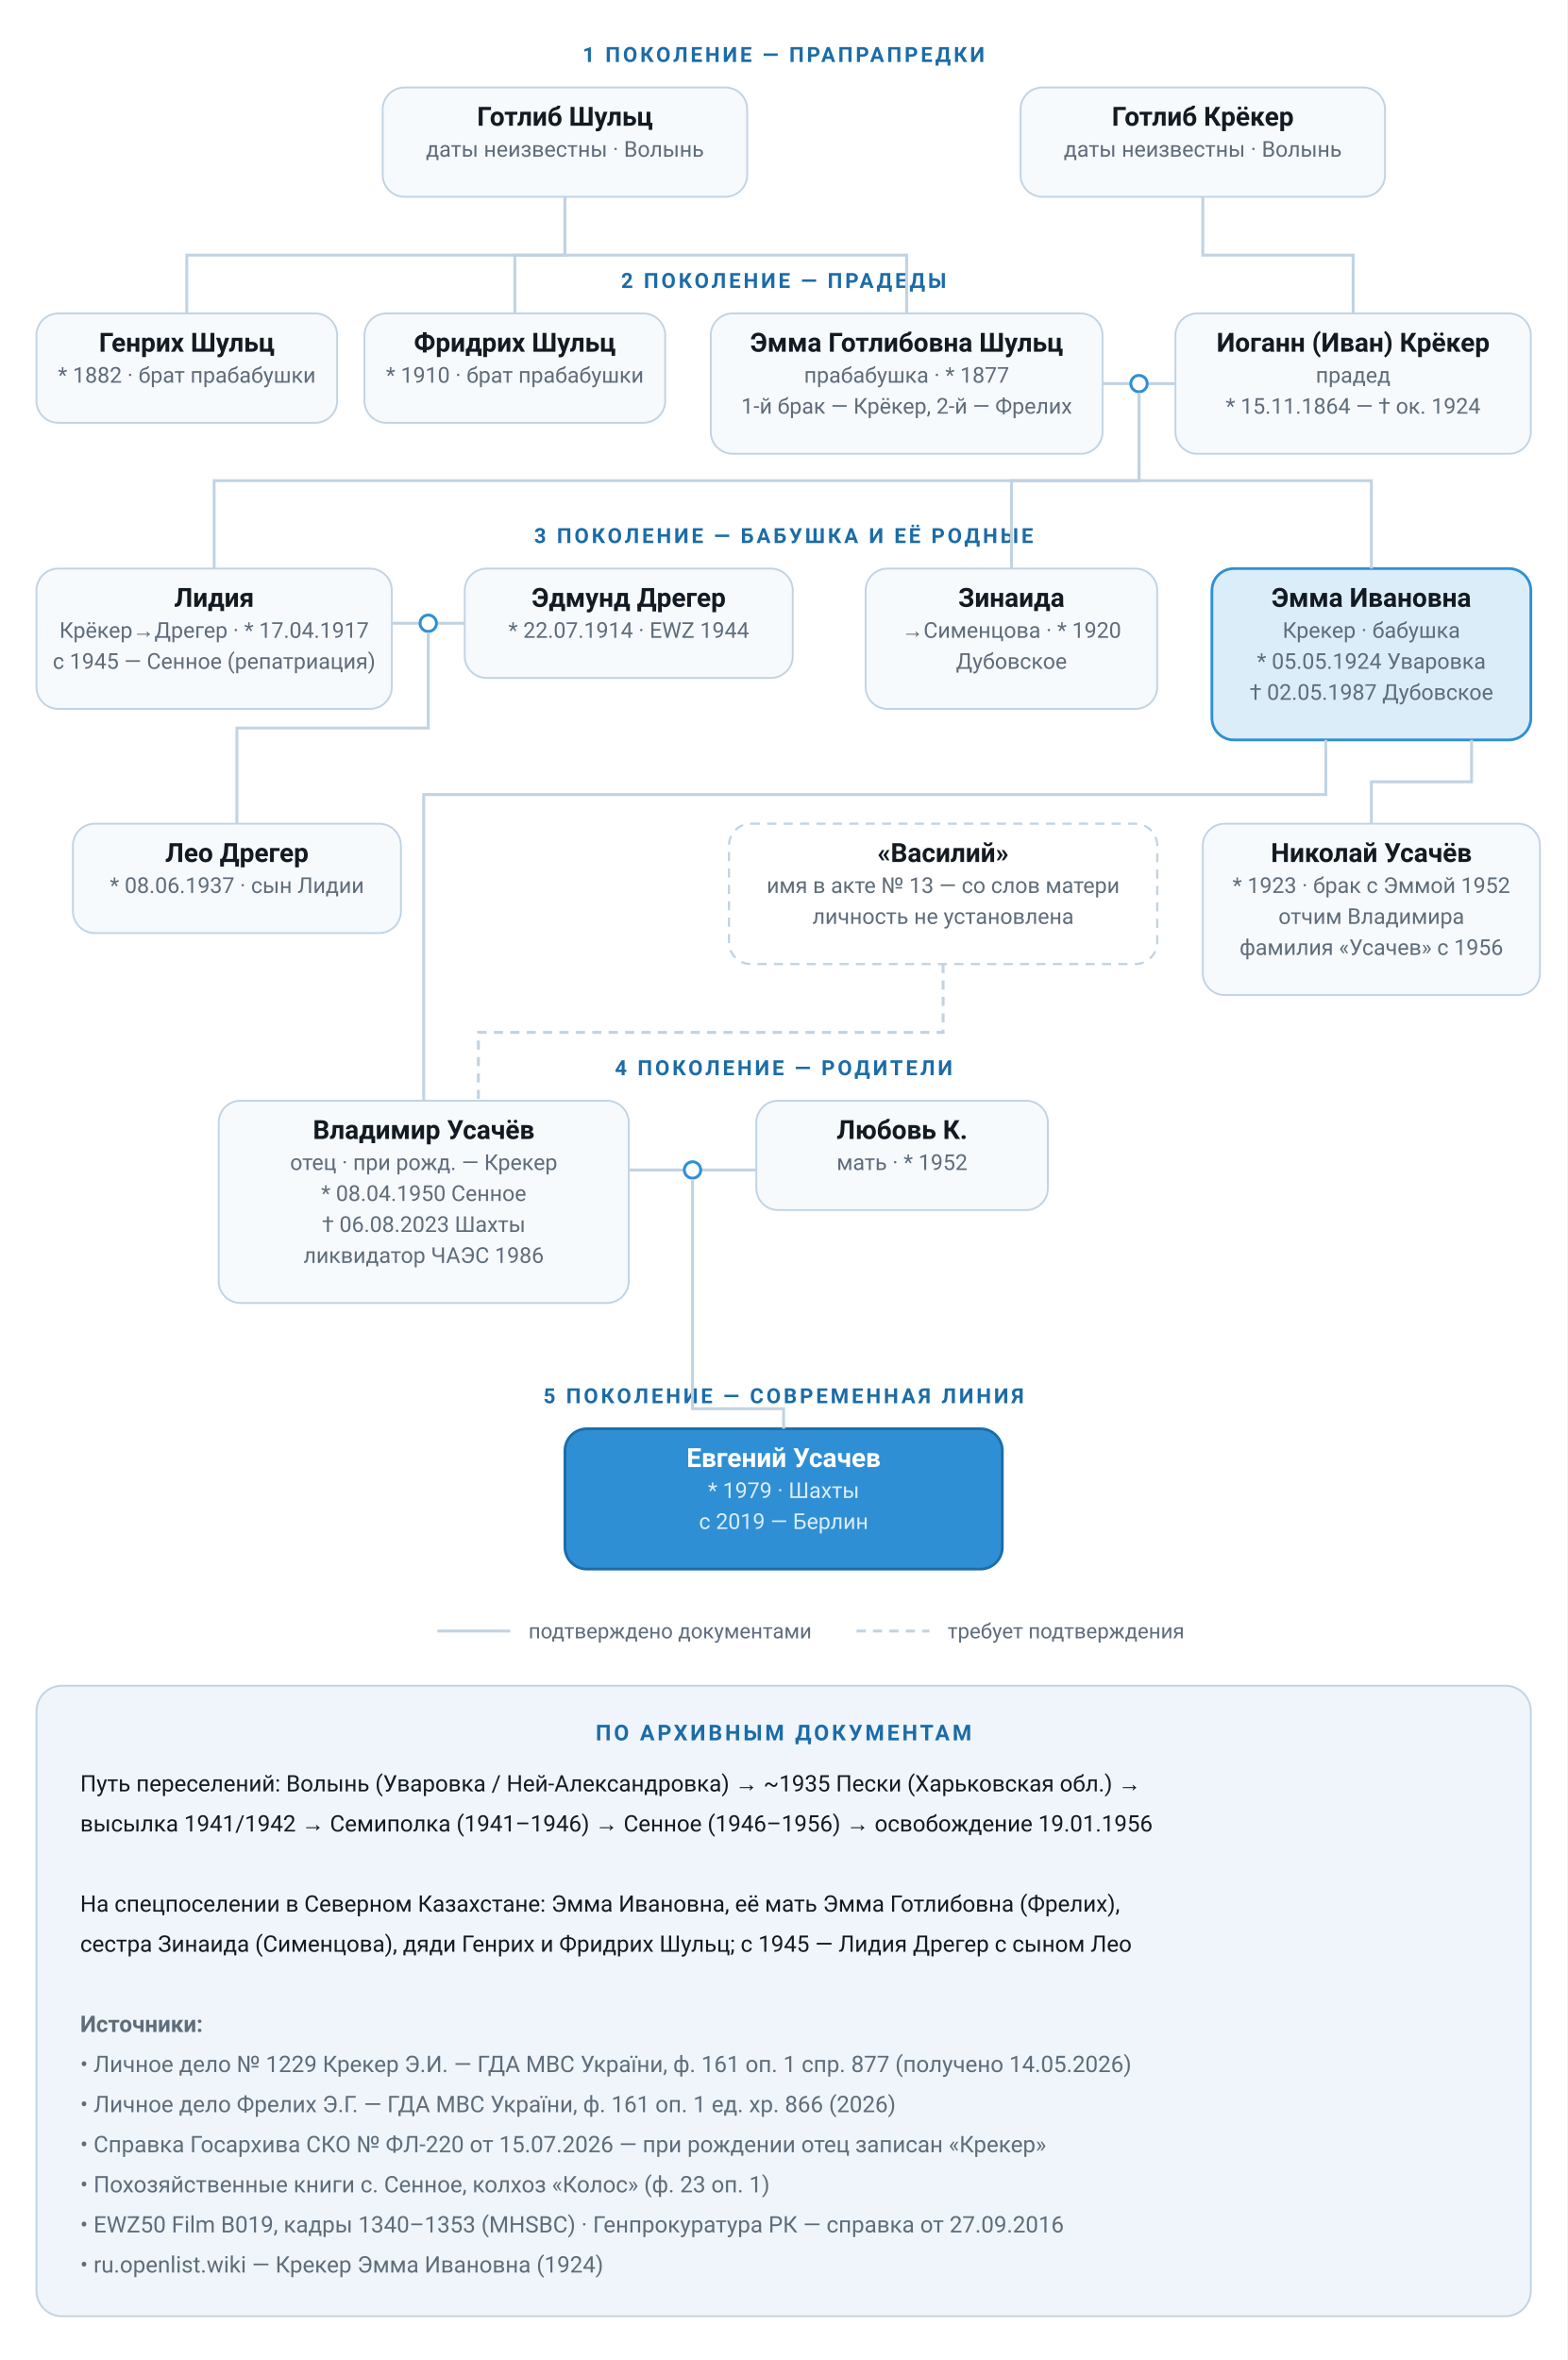
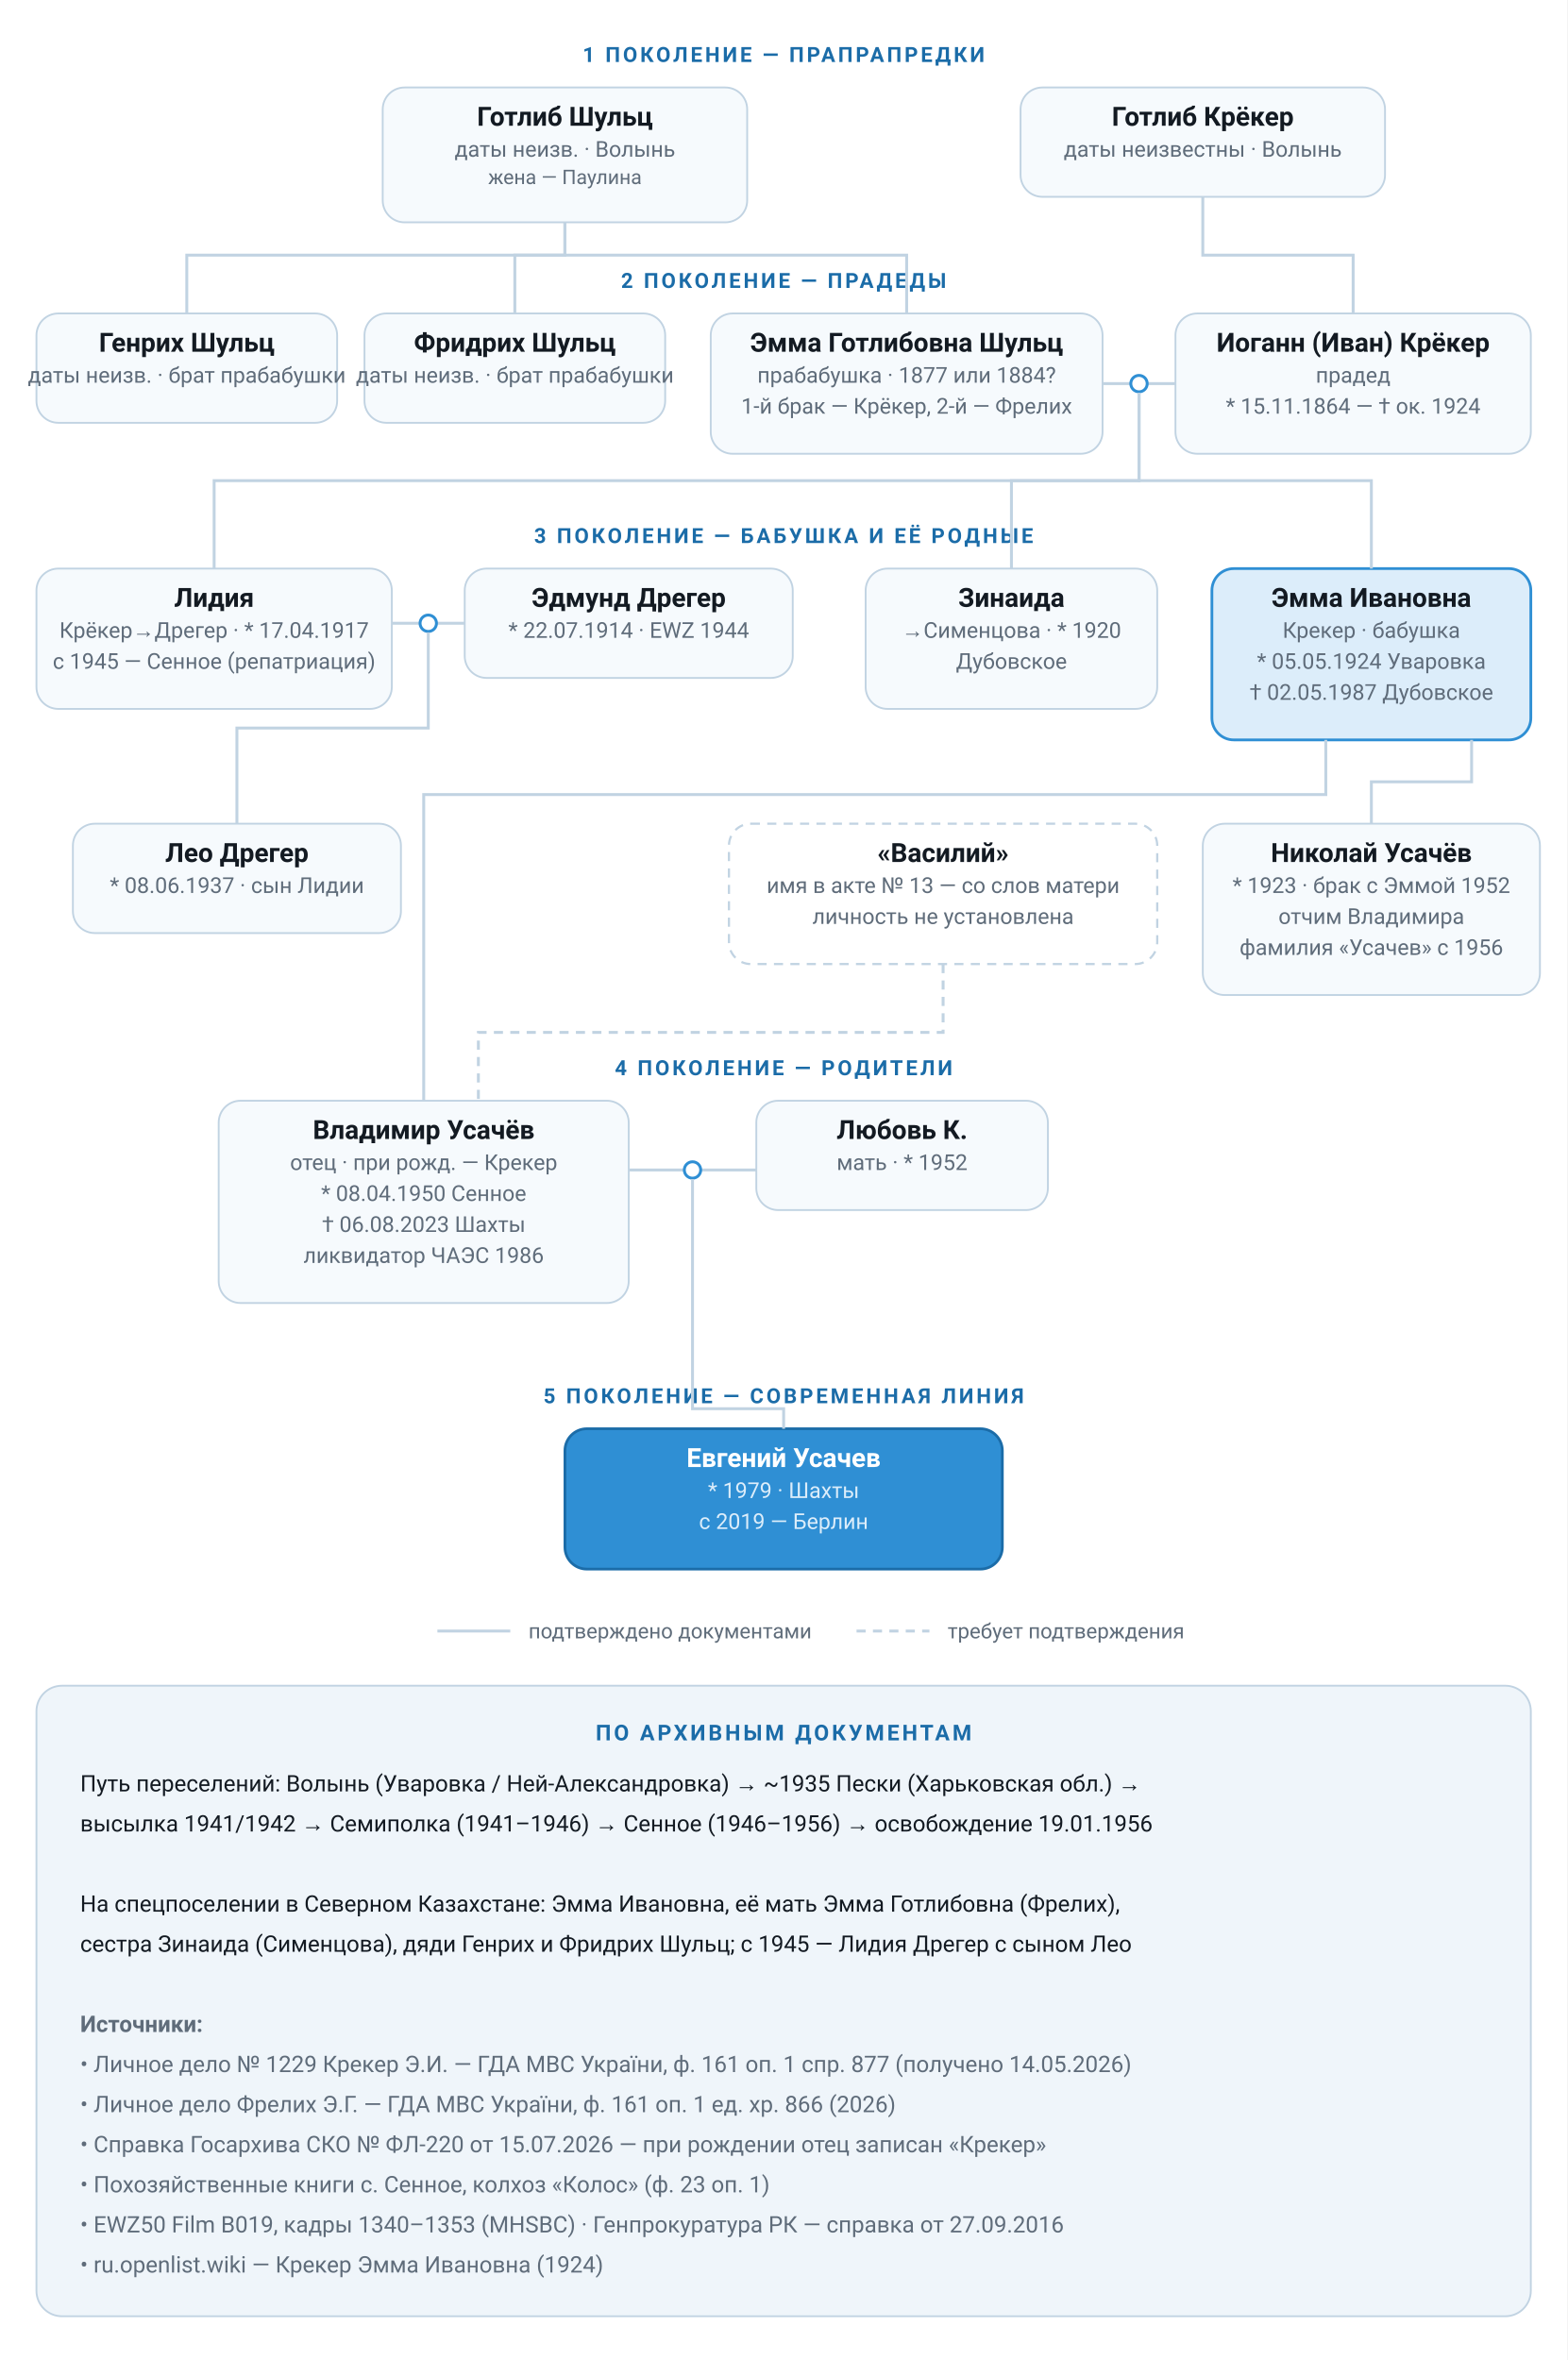
<svg xmlns="http://www.w3.org/2000/svg" width="100%" viewBox="0 0 860 1295" role="img" font-family="-apple-system, BlinkMacSystemFont, 'Segoe UI', Roboto, 'Helvetica Neue', Arial, sans-serif">
  <rect x="0" y="0" width="860" height="1295" fill="#ffffff" />
  <text x="430" y="34" text-anchor="middle" font-size="11.5" font-weight="700" letter-spacing="1.5" fill="#1b6ca8">1 ПОКОЛЕНИЕ — ПРАПРАПРЕДКИ</text>
-   <rect x="210" y="48" width="200" height="60" rx="12" fill="#f6fafd" stroke="#c1d3e2" stroke-width="1" />
+   <rect x="210" y="48" width="200" height="74" rx="12" fill="#f6fafd" stroke="#c1d3e2" stroke-width="1" />
  <text x="310" y="69" text-anchor="middle" font-size="14.5" font-weight="600" fill="#131a22">Готлиб Шульц</text>
-   <text x="310" y="86" text-anchor="middle" font-size="12" fill="#5f6c7a">даты неизвестны · Волынь</text>
+   <text x="310" y="86" text-anchor="middle" font-size="12" fill="#5f6c7a">даты неизв. · Волынь</text>
+   <text x="310" y="101" text-anchor="middle" font-size="11" fill="#5f6c7a">жена — Паулина</text>
  <rect x="560" y="48" width="200" height="60" rx="12" fill="#f6fafd" stroke="#c1d3e2" stroke-width="1" />
  <text x="660" y="69" text-anchor="middle" font-size="14.5" font-weight="600" fill="#131a22">Готлиб Крёкер</text>
  <text x="660" y="86" text-anchor="middle" font-size="12" fill="#5f6c7a">даты неизвестны · Волынь</text>
  <text x="430" y="158" text-anchor="middle" font-size="11.5" font-weight="700" letter-spacing="1.5" fill="#1b6ca8">2 ПОКОЛЕНИЕ — ПРАДЕДЫ</text>
  <rect x="20" y="172" width="165" height="60" rx="12" fill="#f6fafd" stroke="#c1d3e2" stroke-width="1" />
  <text x="102.5" y="193" text-anchor="middle" font-size="14.5" font-weight="600" fill="#131a22">Генрих Шульц</text>
-   <text x="102.5" y="210" text-anchor="middle" font-size="12" fill="#5f6c7a">* 1882 · брат прабабушки</text>
+   <text x="102.5" y="210" text-anchor="middle" font-size="12" fill="#5f6c7a">даты неизв. · брат прабабушки</text>
  <rect x="200" y="172" width="165" height="60" rx="12" fill="#f6fafd" stroke="#c1d3e2" stroke-width="1" />
  <text x="282.5" y="193" text-anchor="middle" font-size="14.5" font-weight="600" fill="#131a22">Фридрих Шульц</text>
-   <text x="282.5" y="210" text-anchor="middle" font-size="12" fill="#5f6c7a">* 1910 · брат прабабушки</text>
+   <text x="282.5" y="210" text-anchor="middle" font-size="12" fill="#5f6c7a">даты неизв. · брат прабабушки</text>
  <rect x="390" y="172" width="215" height="77" rx="12" fill="#f6fafd" stroke="#c1d3e2" stroke-width="1" />
  <text x="497.5" y="193" text-anchor="middle" font-size="14.5" font-weight="600" fill="#131a22">Эмма Готлибовна Шульц</text>
-   <text x="497.5" y="210" text-anchor="middle" font-size="12" fill="#5f6c7a">прабабушка · * 1877</text>
+   <text x="497.5" y="210" text-anchor="middle" font-size="12" fill="#5f6c7a">прабабушка · 1877 или 1884?</text>
  <text x="497.5" y="227" text-anchor="middle" font-size="12" fill="#5f6c7a">1-й брак — Крёкер, 2-й — Фрелих</text>
  <rect x="645" y="172" width="195" height="77" rx="12" fill="#f6fafd" stroke="#c1d3e2" stroke-width="1" />
  <text x="742.5" y="193" text-anchor="middle" font-size="14.5" font-weight="600" fill="#131a22">Иоганн (Иван) Крёкер</text>
  <text x="742.5" y="210" text-anchor="middle" font-size="12" fill="#5f6c7a">прадед</text>
  <text x="742.5" y="227" text-anchor="middle" font-size="12" fill="#5f6c7a">* 15.11.1864 — † ок. 1924</text>
-   <path d="M 310 108 V 140 H 102.5 V 172" stroke="#c1d3e2" stroke-width="1.6" fill="none" />
-   <path d="M 310 108 V 140 H 282.5 V 172" stroke="#c1d3e2" stroke-width="1.6" fill="none" />
-   <path d="M 310 108 V 140 H 497.5 V 172" stroke="#c1d3e2" stroke-width="1.6" fill="none" />
+   <path d="M 310 122 V 140 H 102.5 V 172" stroke="#c1d3e2" stroke-width="1.6" fill="none" />
+   <path d="M 310 122 V 140 H 282.5 V 172" stroke="#c1d3e2" stroke-width="1.6" fill="none" />
+   <path d="M 310 122 V 140 H 497.5 V 172" stroke="#c1d3e2" stroke-width="1.6" fill="none" />
  <path d="M 660 108 V 140 H 742.5 V 172" stroke="#c1d3e2" stroke-width="1.6" fill="none" />
  <path d="M 605 210.5 L 645 210.5" stroke="#c1d3e2" stroke-width="1.6" fill="none" />
  <circle cx="625" cy="210.5" r="4.5" fill="#ffffff" stroke="#2f8fd4" stroke-width="1.6" />
  <text x="430" y="298" text-anchor="middle" font-size="11.5" font-weight="700" letter-spacing="1.5" fill="#1b6ca8">3 ПОКОЛЕНИЕ — БАБУШКА И ЕЁ РОДНЫЕ</text>
  <rect x="20" y="312" width="195" height="77" rx="12" fill="#f6fafd" stroke="#c1d3e2" stroke-width="1" />
  <text x="117.5" y="333" text-anchor="middle" font-size="14.5" font-weight="600" fill="#131a22">Лидия</text>
  <text x="117.5" y="350" text-anchor="middle" font-size="12" fill="#5f6c7a">Крёкер→Дрегер · * 17.04.1917</text>
  <text x="117.5" y="367" text-anchor="middle" font-size="12" fill="#5f6c7a">с 1945 — Сенное (репатриация)</text>
  <rect x="255" y="312" width="180" height="60" rx="12" fill="#f6fafd" stroke="#c1d3e2" stroke-width="1" />
  <text x="345" y="333" text-anchor="middle" font-size="14.5" font-weight="600" fill="#131a22">Эдмунд Дрегер</text>
  <text x="345" y="350" text-anchor="middle" font-size="12" fill="#5f6c7a">* 22.07.1914 · EWZ 1944</text>
  <rect x="475" y="312" width="160" height="77" rx="12" fill="#f6fafd" stroke="#c1d3e2" stroke-width="1" />
  <text x="555" y="333" text-anchor="middle" font-size="14.5" font-weight="600" fill="#131a22">Зинаида</text>
  <text x="555" y="350" text-anchor="middle" font-size="12" fill="#5f6c7a">→Сименцова · * 1920</text>
  <text x="555" y="367" text-anchor="middle" font-size="12" fill="#5f6c7a">Дубовское</text>
  <rect x="665" y="312" width="175" height="94" rx="12" fill="#dcedfa" stroke="#2f8fd4" stroke-width="1.5" />
  <text x="752.5" y="333" text-anchor="middle" font-size="14.5" font-weight="600" fill="#131a22">Эмма Ивановна</text>
  <text x="752.5" y="350" text-anchor="middle" font-size="12" fill="#5f6c7a">Крекер · бабушка</text>
  <text x="752.5" y="367" text-anchor="middle" font-size="12" fill="#5f6c7a">* 05.05.1924 Уваровка</text>
  <text x="752.5" y="384" text-anchor="middle" font-size="12" fill="#5f6c7a">† 02.05.1987 Дубовское</text>
  <path d="M 625 215.5 V 263.75 H 117.5 V 312" stroke="#c1d3e2" stroke-width="1.6" fill="none" />
  <path d="M 625 215.5 V 263.75 H 555 V 312" stroke="#c1d3e2" stroke-width="1.6" fill="none" />
  <path d="M 625 215.5 V 263.75 H 752.5 V 312" stroke="#c1d3e2" stroke-width="1.6" fill="none" />
  <path d="M 215 342 L 255 342" stroke="#c1d3e2" stroke-width="1.6" fill="none" />
  <circle cx="235" cy="342" r="4.5" fill="#ffffff" stroke="#2f8fd4" stroke-width="1.6" />
  <rect x="40" y="452" width="180" height="60" rx="12" fill="#f6fafd" stroke="#c1d3e2" stroke-width="1" />
  <text x="130" y="473" text-anchor="middle" font-size="14.5" font-weight="600" fill="#131a22">Лео Дрегер</text>
  <text x="130" y="490" text-anchor="middle" font-size="12" fill="#5f6c7a">* 08.06.1937 · сын Лидии</text>
  <path d="M 235 347 V 399.5 H 130 V 452" stroke="#c1d3e2" stroke-width="1.6" fill="none" />
  <rect x="400" y="452" width="235" height="77" rx="12" fill="#ffffff" stroke="#c1d3e2" stroke-width="1.2" stroke-dasharray="5,4" />
  <text x="517.5" y="473" text-anchor="middle" font-size="14.5" font-weight="600" fill="#131a22">«Василий»</text>
  <text x="517.5" y="490" text-anchor="middle" font-size="12" fill="#5f6c7a">имя в акте № 13 — со слов матери</text>
  <text x="517.5" y="507" text-anchor="middle" font-size="12" fill="#5f6c7a">личность не установлена</text>
  <rect x="660" y="452" width="185" height="94" rx="12" fill="#f6fafd" stroke="#c1d3e2" stroke-width="1" />
  <text x="752.5" y="473" text-anchor="middle" font-size="14.5" font-weight="600" fill="#131a22">Николай Усачёв</text>
  <text x="752.5" y="490" text-anchor="middle" font-size="12" fill="#5f6c7a">* 1923 · брак с Эммой 1952</text>
  <text x="752.5" y="507" text-anchor="middle" font-size="12" fill="#5f6c7a">отчим Владимира</text>
  <text x="752.5" y="524" text-anchor="middle" font-size="12" fill="#5f6c7a">фамилия «Усачев» с 1956</text>
  <path d="M 807.5 406 V 429 H 752.5 V 452" stroke="#c1d3e2" stroke-width="1.6" fill="none" />
  <text x="430" y="590" text-anchor="middle" font-size="11.5" font-weight="700" letter-spacing="1.5" fill="#1b6ca8">4 ПОКОЛЕНИЕ — РОДИТЕЛИ</text>
  <rect x="120" y="604" width="225" height="111" rx="12" fill="#f6fafd" stroke="#c1d3e2" stroke-width="1" />
  <text x="232.5" y="625" text-anchor="middle" font-size="14.5" font-weight="600" fill="#131a22">Владимир Усачёв</text>
  <text x="232.5" y="642" text-anchor="middle" font-size="12" fill="#5f6c7a">отец · при рожд. — Крекер</text>
  <text x="232.5" y="659" text-anchor="middle" font-size="12" fill="#5f6c7a">* 08.04.1950 Сенное</text>
  <text x="232.5" y="676" text-anchor="middle" font-size="12" fill="#5f6c7a">† 06.08.2023 Шахты</text>
  <text x="232.5" y="693" text-anchor="middle" font-size="12" fill="#5f6c7a">ликвидатор ЧАЭС 1986</text>
  <rect x="415" y="604" width="160" height="60" rx="12" fill="#f6fafd" stroke="#c1d3e2" stroke-width="1" />
  <text x="495" y="625" text-anchor="middle" font-size="14.5" font-weight="600" fill="#131a22">Любовь К.</text>
  <text x="495" y="642" text-anchor="middle" font-size="12" fill="#5f6c7a">мать · * 1952</text>
  <path d="M 727.5 406 V 436 H 232.5 V 604" stroke="#c1d3e2" stroke-width="1.6" fill="none" />
  <path d="M 517.5 529 V 566.5 H 262.5 V 604" stroke="#c1d3e2" stroke-width="1.6" fill="none" stroke-dasharray="5,4" />
  <path d="M 345 642 L 415 642" stroke="#c1d3e2" stroke-width="1.6" fill="none" />
  <circle cx="380" cy="642" r="4.5" fill="#ffffff" stroke="#2f8fd4" stroke-width="1.6" />
  <text x="430" y="770" text-anchor="middle" font-size="11.5" font-weight="700" letter-spacing="1.5" fill="#1b6ca8">5 ПОКОЛЕНИЕ — СОВРЕМЕННАЯ ЛИНИЯ</text>
  <rect x="310" y="784" width="240" height="77" rx="12" fill="#2f8fd4" stroke="#1b6ca8" stroke-width="1.5" />
  <text x="430" y="805" text-anchor="middle" font-size="14.5" font-weight="600" fill="#ffffff">Евгений Усачев</text>
  <text x="430" y="822" text-anchor="middle" font-size="12" fill="#dcedfa">* 1979 · Шахты</text>
  <text x="430" y="839" text-anchor="middle" font-size="12" fill="#dcedfa">с 2019 — Берлин</text>
  <path d="M 380 647 L 380 762" stroke="#c1d3e2" stroke-width="1.6" fill="none" />
  <path d="M 380 762 V 773 H 430 V 784" stroke="#c1d3e2" stroke-width="1.6" fill="none" />
  <line x1="240" y1="895" x2="280" y2="895" stroke="#c1d3e2" stroke-width="1.6" />
  <text x="290" y="899" font-size="11.5" fill="#5f6c7a">подтверждено документами</text>
  <line x1="470" y1="895" x2="510" y2="895" stroke="#c1d3e2" stroke-width="1.6" stroke-dasharray="5,4" />
  <text x="520" y="899" font-size="11.5" fill="#5f6c7a">требует подтверждения</text>
  <rect x="20" y="925" width="820" height="346" rx="14" fill="#eff5fa" stroke="#c1d3e2" stroke-width="1" />
  <text x="430" y="955" text-anchor="middle" font-size="12" font-weight="700" letter-spacing="1.5" fill="#1b6ca8">ПО АРХИВНЫМ ДОКУМЕНТАМ</text>
  <text x="44" y="983" font-size="12.5" fill="#131a22">Путь переселений: Волынь (Уваровка / Ней-Александровка) → ~1935 Пески (Харьковская обл.) →</text>
  <text x="44" y="1005" font-size="12.5" fill="#131a22">высылка 1941/1942 → Семиполка (1941–1946) → Сенное (1946–1956) → освобождение 19.01.1956</text>
  <text x="44" y="1049" font-size="12.5" fill="#131a22">На спецпоселении в Северном Казахстане: Эмма Ивановна, её мать Эмма Готлибовна (Фрелих),</text>
  <text x="44" y="1071" font-size="12.5" fill="#131a22">сестра Зинаида (Сименцова), дяди Генрих и Фридрих Шульц; с 1945 — Лидия Дрегер с сыном Лео</text>
  <text x="44" y="1115" font-size="12.5" font-weight="600" fill="#5f6c7a">Источники:</text>
  <text x="44" y="1137" font-size="12.5" fill="#5f6c7a">• Личное дело № 1229 Крекер Э.И. — ГДА МВС України, ф. 161 оп. 1 спр. 877 (получено 14.05.2026)</text>
  <text x="44" y="1159" font-size="12.5" fill="#5f6c7a">• Личное дело Фрелих Э.Г. — ГДА МВС України, ф. 161 оп. 1 ед. хр. 866 (2026)</text>
  <text x="44" y="1181" font-size="12.5" fill="#5f6c7a">• Справка Госархива СКО № ФЛ-220 от 15.07.2026 — при рождении отец записан «Крекер»</text>
  <text x="44" y="1203" font-size="12.5" fill="#5f6c7a">• Похозяйственные книги с. Сенное, колхоз «Колос» (ф. 23 оп. 1)</text>
  <text x="44" y="1225" font-size="12.5" fill="#5f6c7a">• EWZ50 Film B019, кадры 1340–1353 (MHSBC) · Генпрокуратура РК — справка от 27.09.2016</text>
  <text x="44" y="1247" font-size="12.5" fill="#5f6c7a">• ru.openlist.wiki — Крекер Эмма Ивановна (1924)</text>
</svg>
